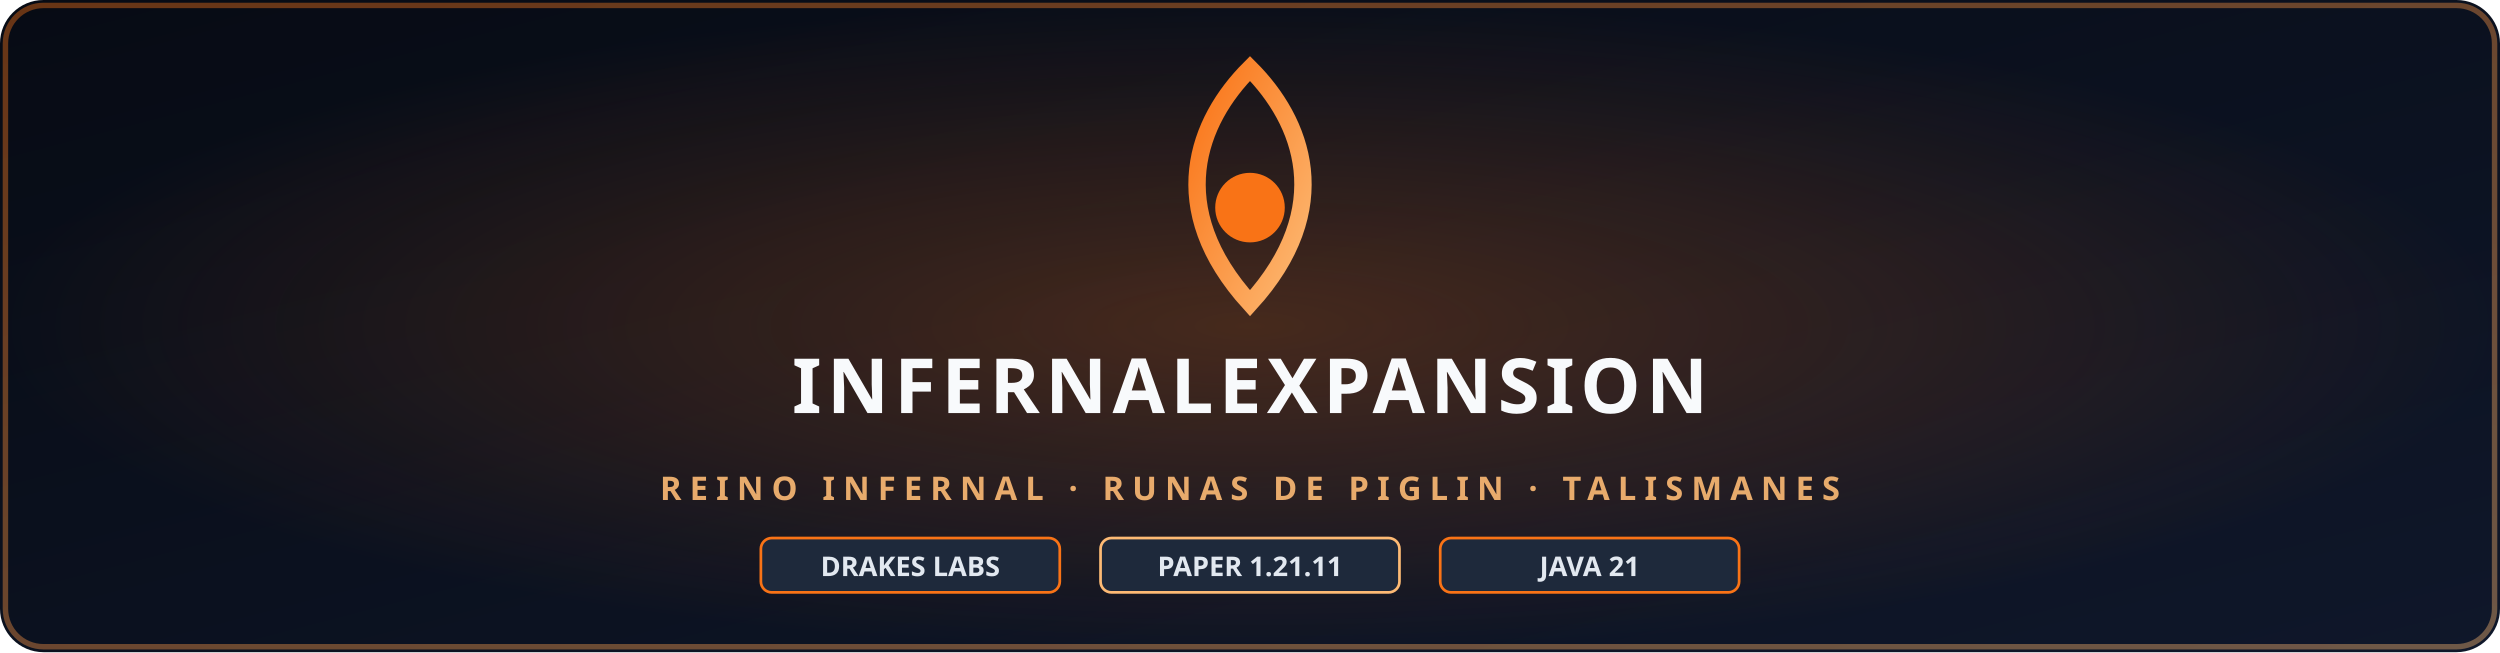
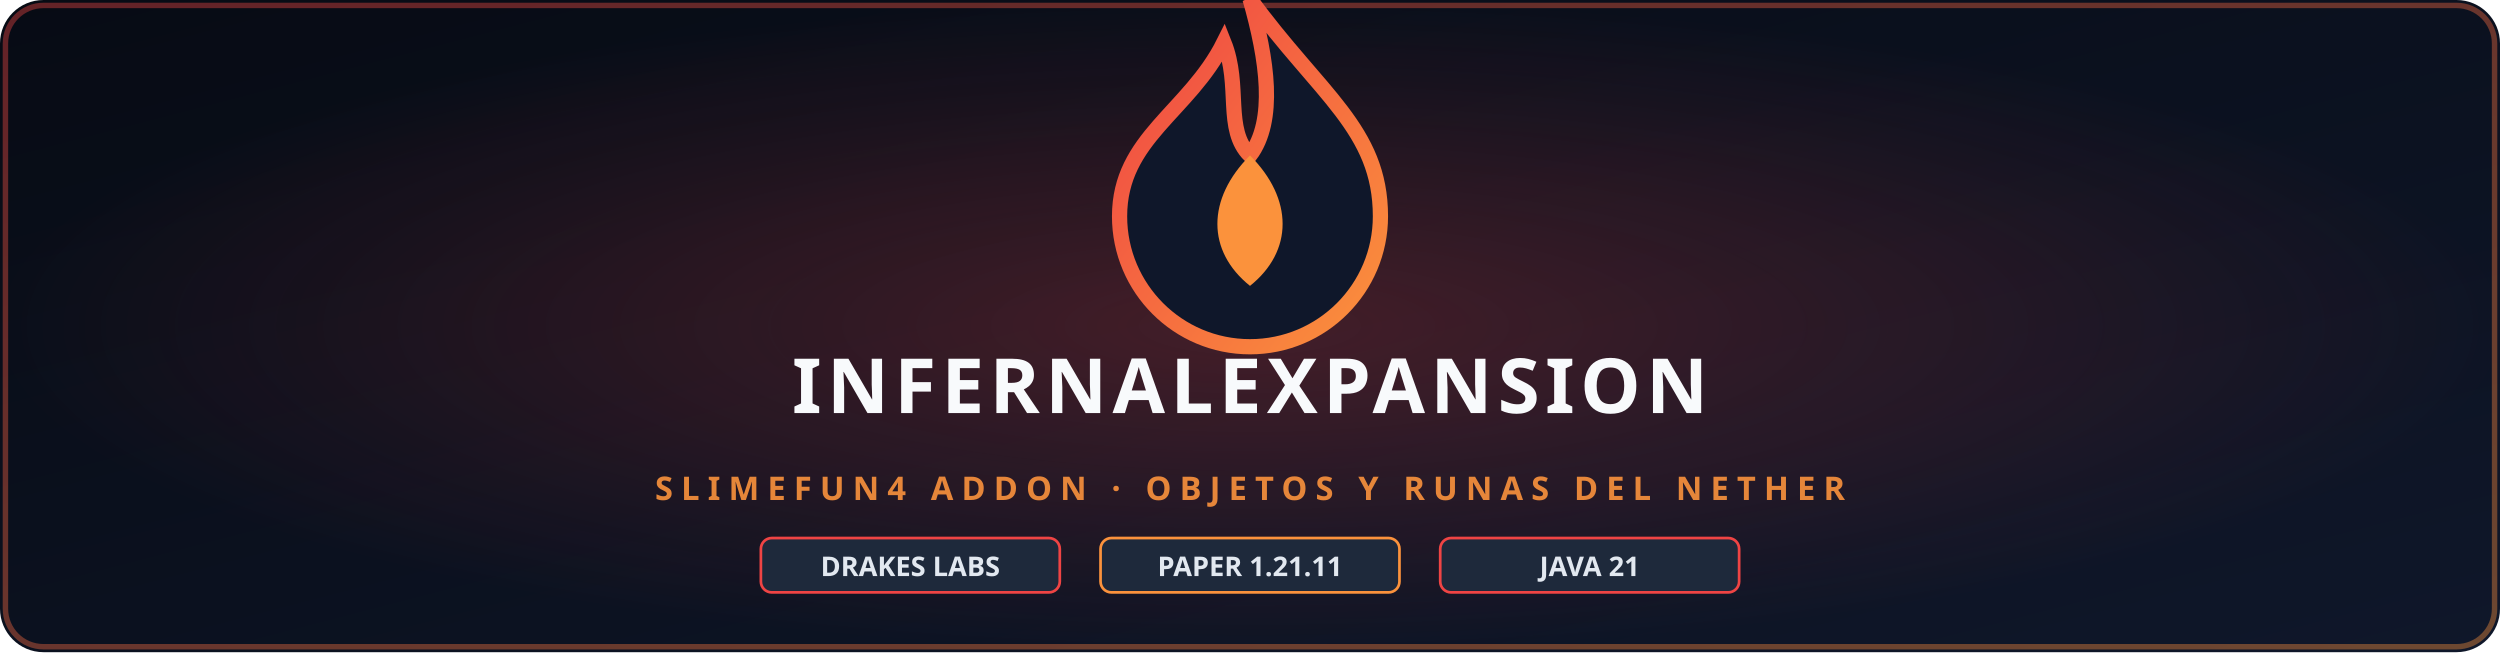
<svg xmlns="http://www.w3.org/2000/svg" viewBox="0 0 920 240" width="920" height="240" role="img" aria-label="InfernalExpansion Banner">
  <defs>
    <linearGradient id="bFondo" x1="0" y1="0" x2="1" y2="1">
      <stop offset="0%" stop-color="#070B14" />
      <stop offset="100%" stop-color="#0F172A" />
    </linearGradient>
    <linearGradient id="acG" x1="0" y1="0" x2="1" y2="1">
-       <stop offset="0%" stop-color="#F97316" />
-       <stop offset="100%" stop-color="#FDBA74" />
+       <stop offset="0%" stop-color="#EF4444" />
+       <stop offset="100%" stop-color="#FB923C" />
    </linearGradient>
    <radialGradient id="bHalo" cx="50%" cy="50%" r="50%">
-       <stop offset="0%" stop-color="#F97316" stop-opacity="0.25" />
-       <stop offset="100%" stop-color="#F97316" stop-opacity="0" />
+       <stop offset="0%" stop-color="#EF4444" stop-opacity="0.25" />
+       <stop offset="100%" stop-color="#EF4444" stop-opacity="0" />
    </radialGradient>
  </defs>
  <rect width="920" height="240" rx="16" fill="url(#bFondo)" />
  <rect width="920" height="240" rx="16" fill="url(#bHalo)" />
  <rect x="2" y="2" width="916" height="236" rx="14" fill="none" stroke="url(#acG)" stroke-width="2" opacity="0.4" />
  <g transform="translate(460,70) scale(1.6)">
-     <path d="M0,-28 C12,-16 20,4 0,26 C-20,4 -12,-16 0,-28 Z" fill="none" stroke="url(#acG)" stroke-width="4" />
-     <circle cx="0" cy="4" r="8" fill="#F97316" />
+     <path d="M 0 -44 C 16 -22 30 -14 30 6 a 30 30 0 0 1 -60 0 C -30 -12 -14 -18 -6 -34 C -2 -24 -6 -14 0 -8 C 6 -16 4 -30 0 -44 Z" fill="#0F172A" stroke="url(#acG)" stroke-width="3.5" />
+     <path d="M 0 -8 C 10 2 10 14 0 22 C -10 14 -10 2 0 -8 Z" fill="#FB923C" />
  </g>
  <text x="460" y="152" text-anchor="middle" font-family="'Segoe UI', system-ui, -apple-system, sans-serif" font-weight="900" font-size="28" fill="#F8FAFC" letter-spacing="2">
    INFERNALEXPANSION
  </text>
-   <text x="460" y="184" text-anchor="middle" font-family="'Segoe UI', system-ui, -apple-system, sans-serif" font-weight="700" font-size="12" fill="#FDBA74" letter-spacing="3" opacity="0.9">
-     REINO INFERNAL · RUNAS DE PIGLIN · TALISMANES
+   <text x="460" y="184" text-anchor="middle" font-family="'Segoe UI', system-ui, -apple-system, sans-serif" font-weight="700" font-size="12" fill="#FB923C" letter-spacing="3" opacity="0.9">
+     SLIMEFUN4 ADDON · OBJETOS Y RUNAS DEL NETHER
  </text>
  <g transform="translate(460, 210)">
-     <rect x="-180" y="-12" width="110" height="20" rx="4" fill="#1E293B" stroke="#F97316" stroke-width="1" />
+     <rect x="-180" y="-12" width="110" height="20" rx="4" fill="#1E293B" stroke="#EF4444" stroke-width="1" />
    <text x="-125" y="2" text-anchor="middle" font-family="sans-serif" font-size="10" font-weight="700" fill="#E2E8F0">DRAKES LABS</text>
-     <rect x="-55" y="-12" width="110" height="20" rx="4" fill="#1E293B" stroke="#FDBA74" stroke-width="1" />
+     <rect x="-55" y="-12" width="110" height="20" rx="4" fill="#1E293B" stroke="#FB923C" stroke-width="1" />
    <text x="0" y="2" text-anchor="middle" font-family="sans-serif" font-size="10" font-weight="700" fill="#E2E8F0">PAPER 1.21.11</text>
-     <rect x="70" y="-12" width="110" height="20" rx="4" fill="#1E293B" stroke="#F97316" stroke-width="1" />
+     <rect x="70" y="-12" width="110" height="20" rx="4" fill="#1E293B" stroke="#EF4444" stroke-width="1" />
    <text x="125" y="2" text-anchor="middle" font-family="sans-serif" font-size="10" font-weight="700" fill="#E2E8F0">JAVA 21</text>
  </g>
</svg>
